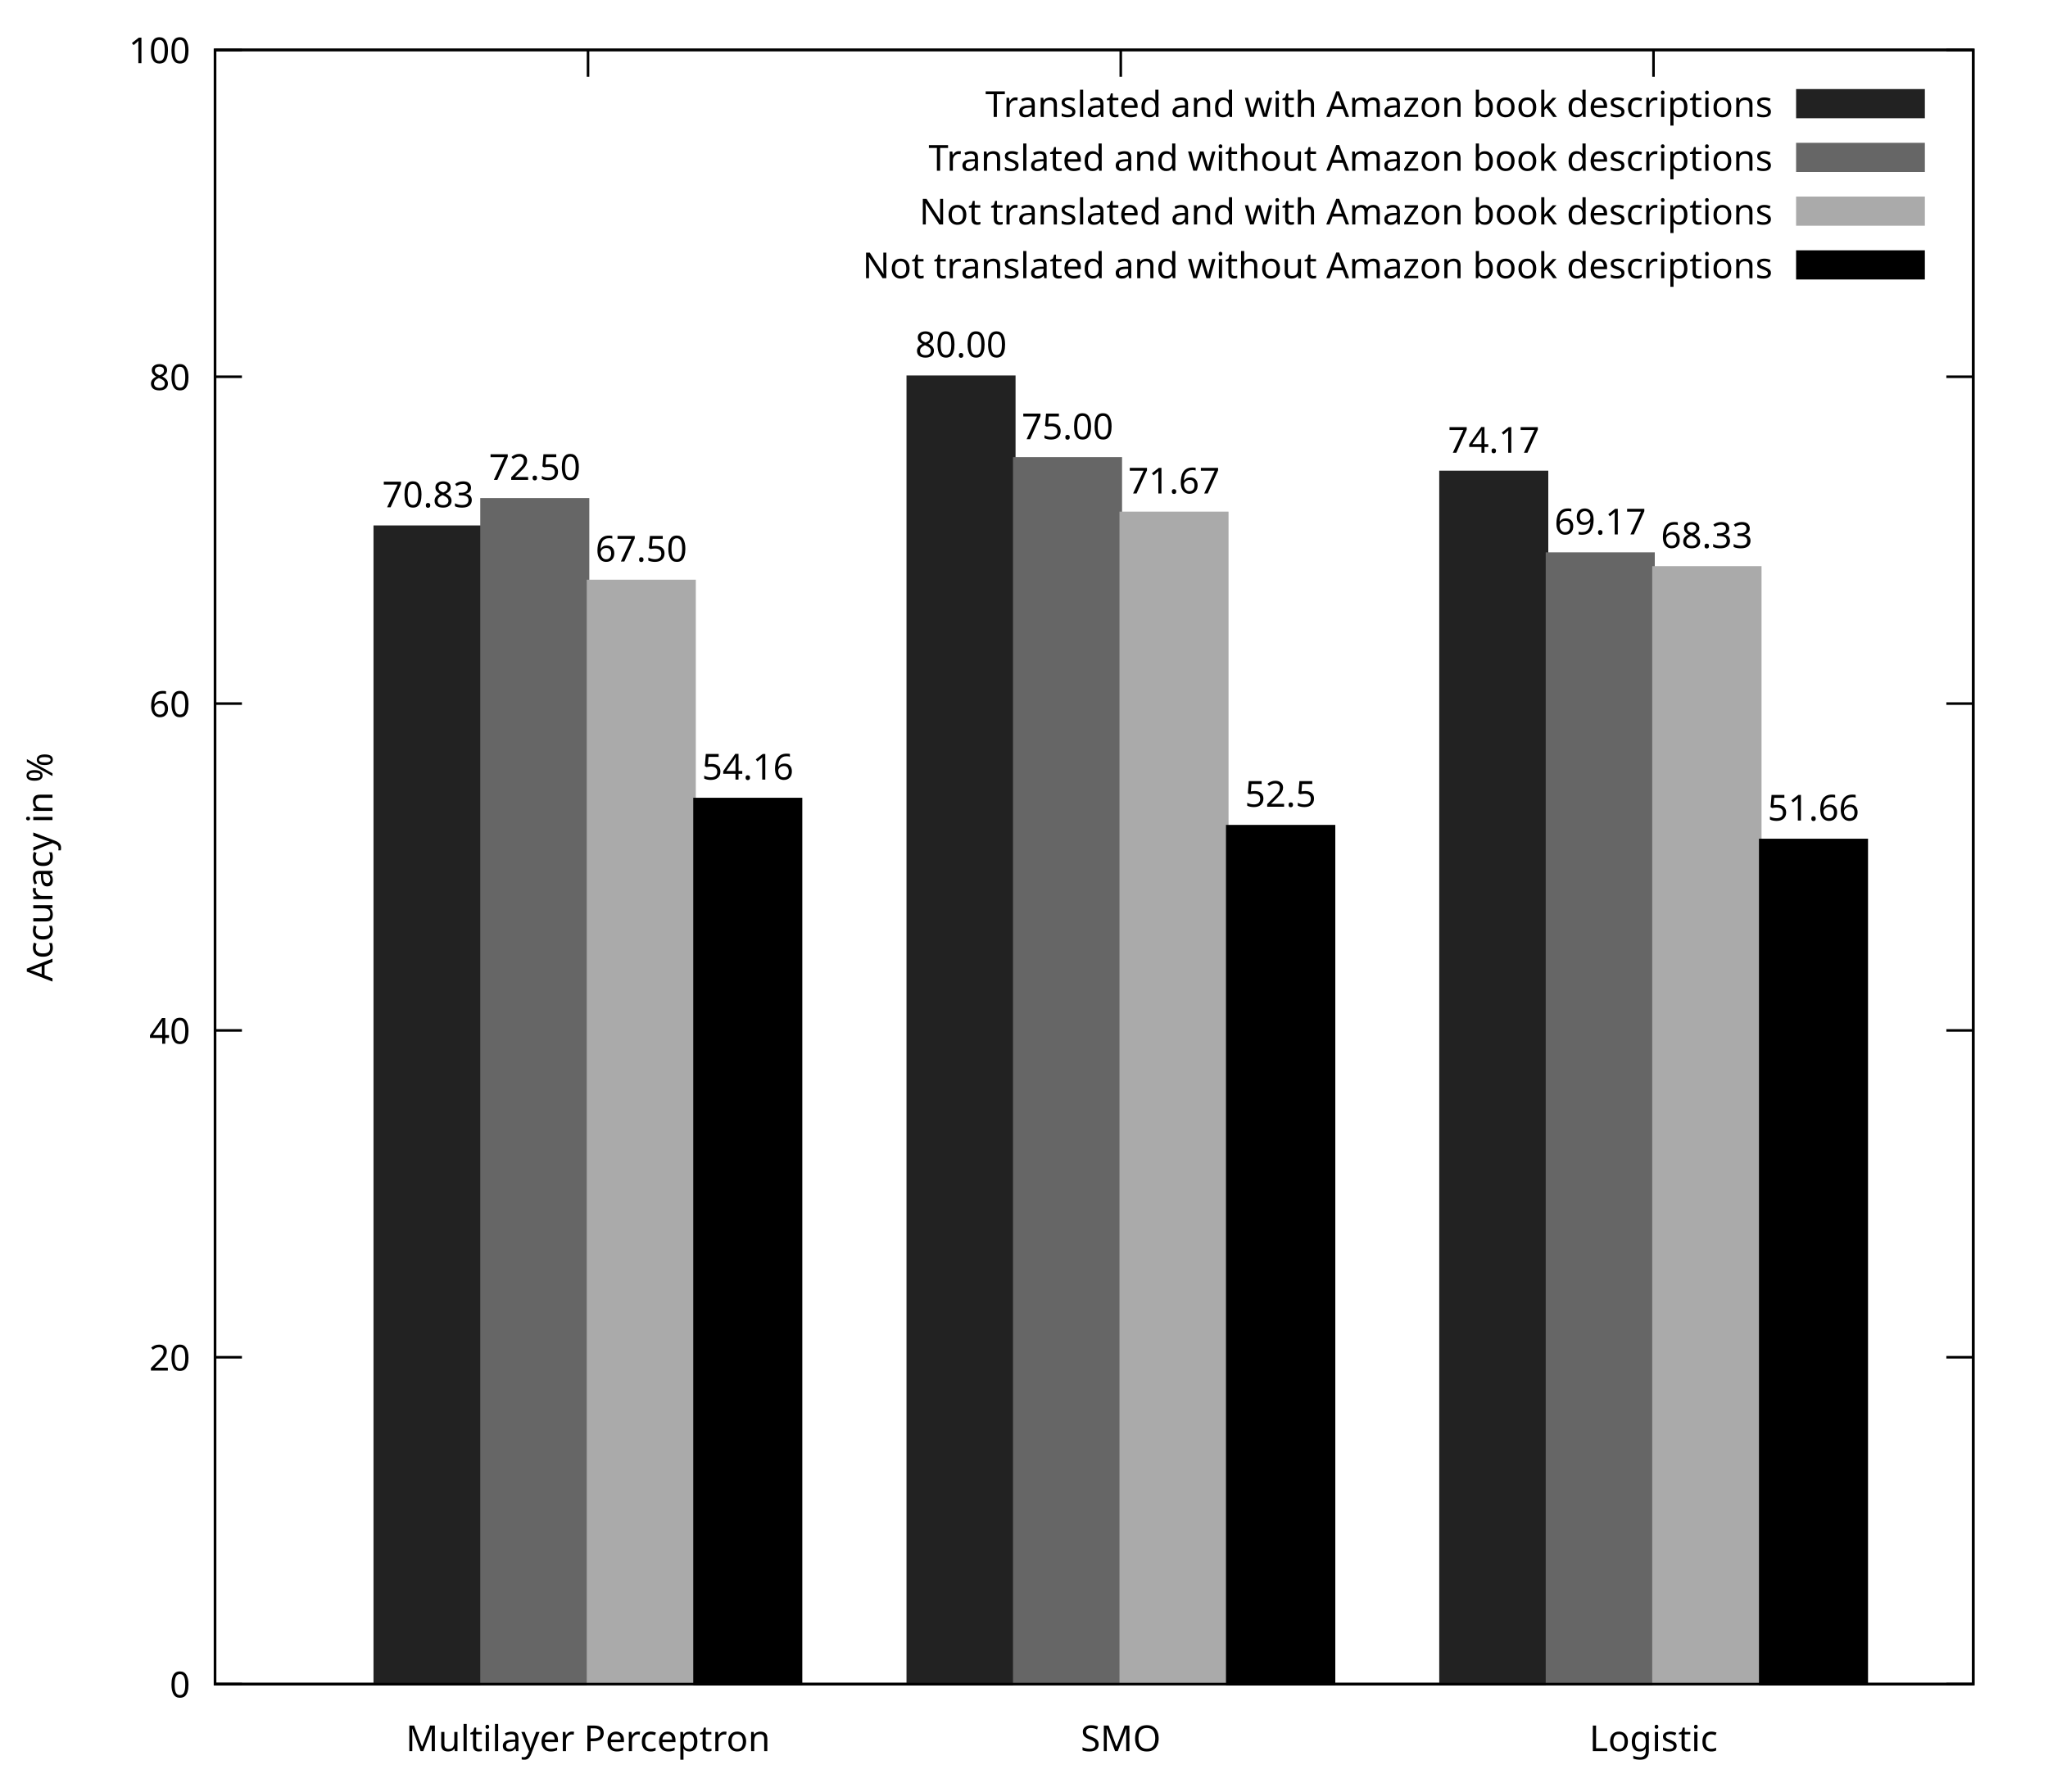
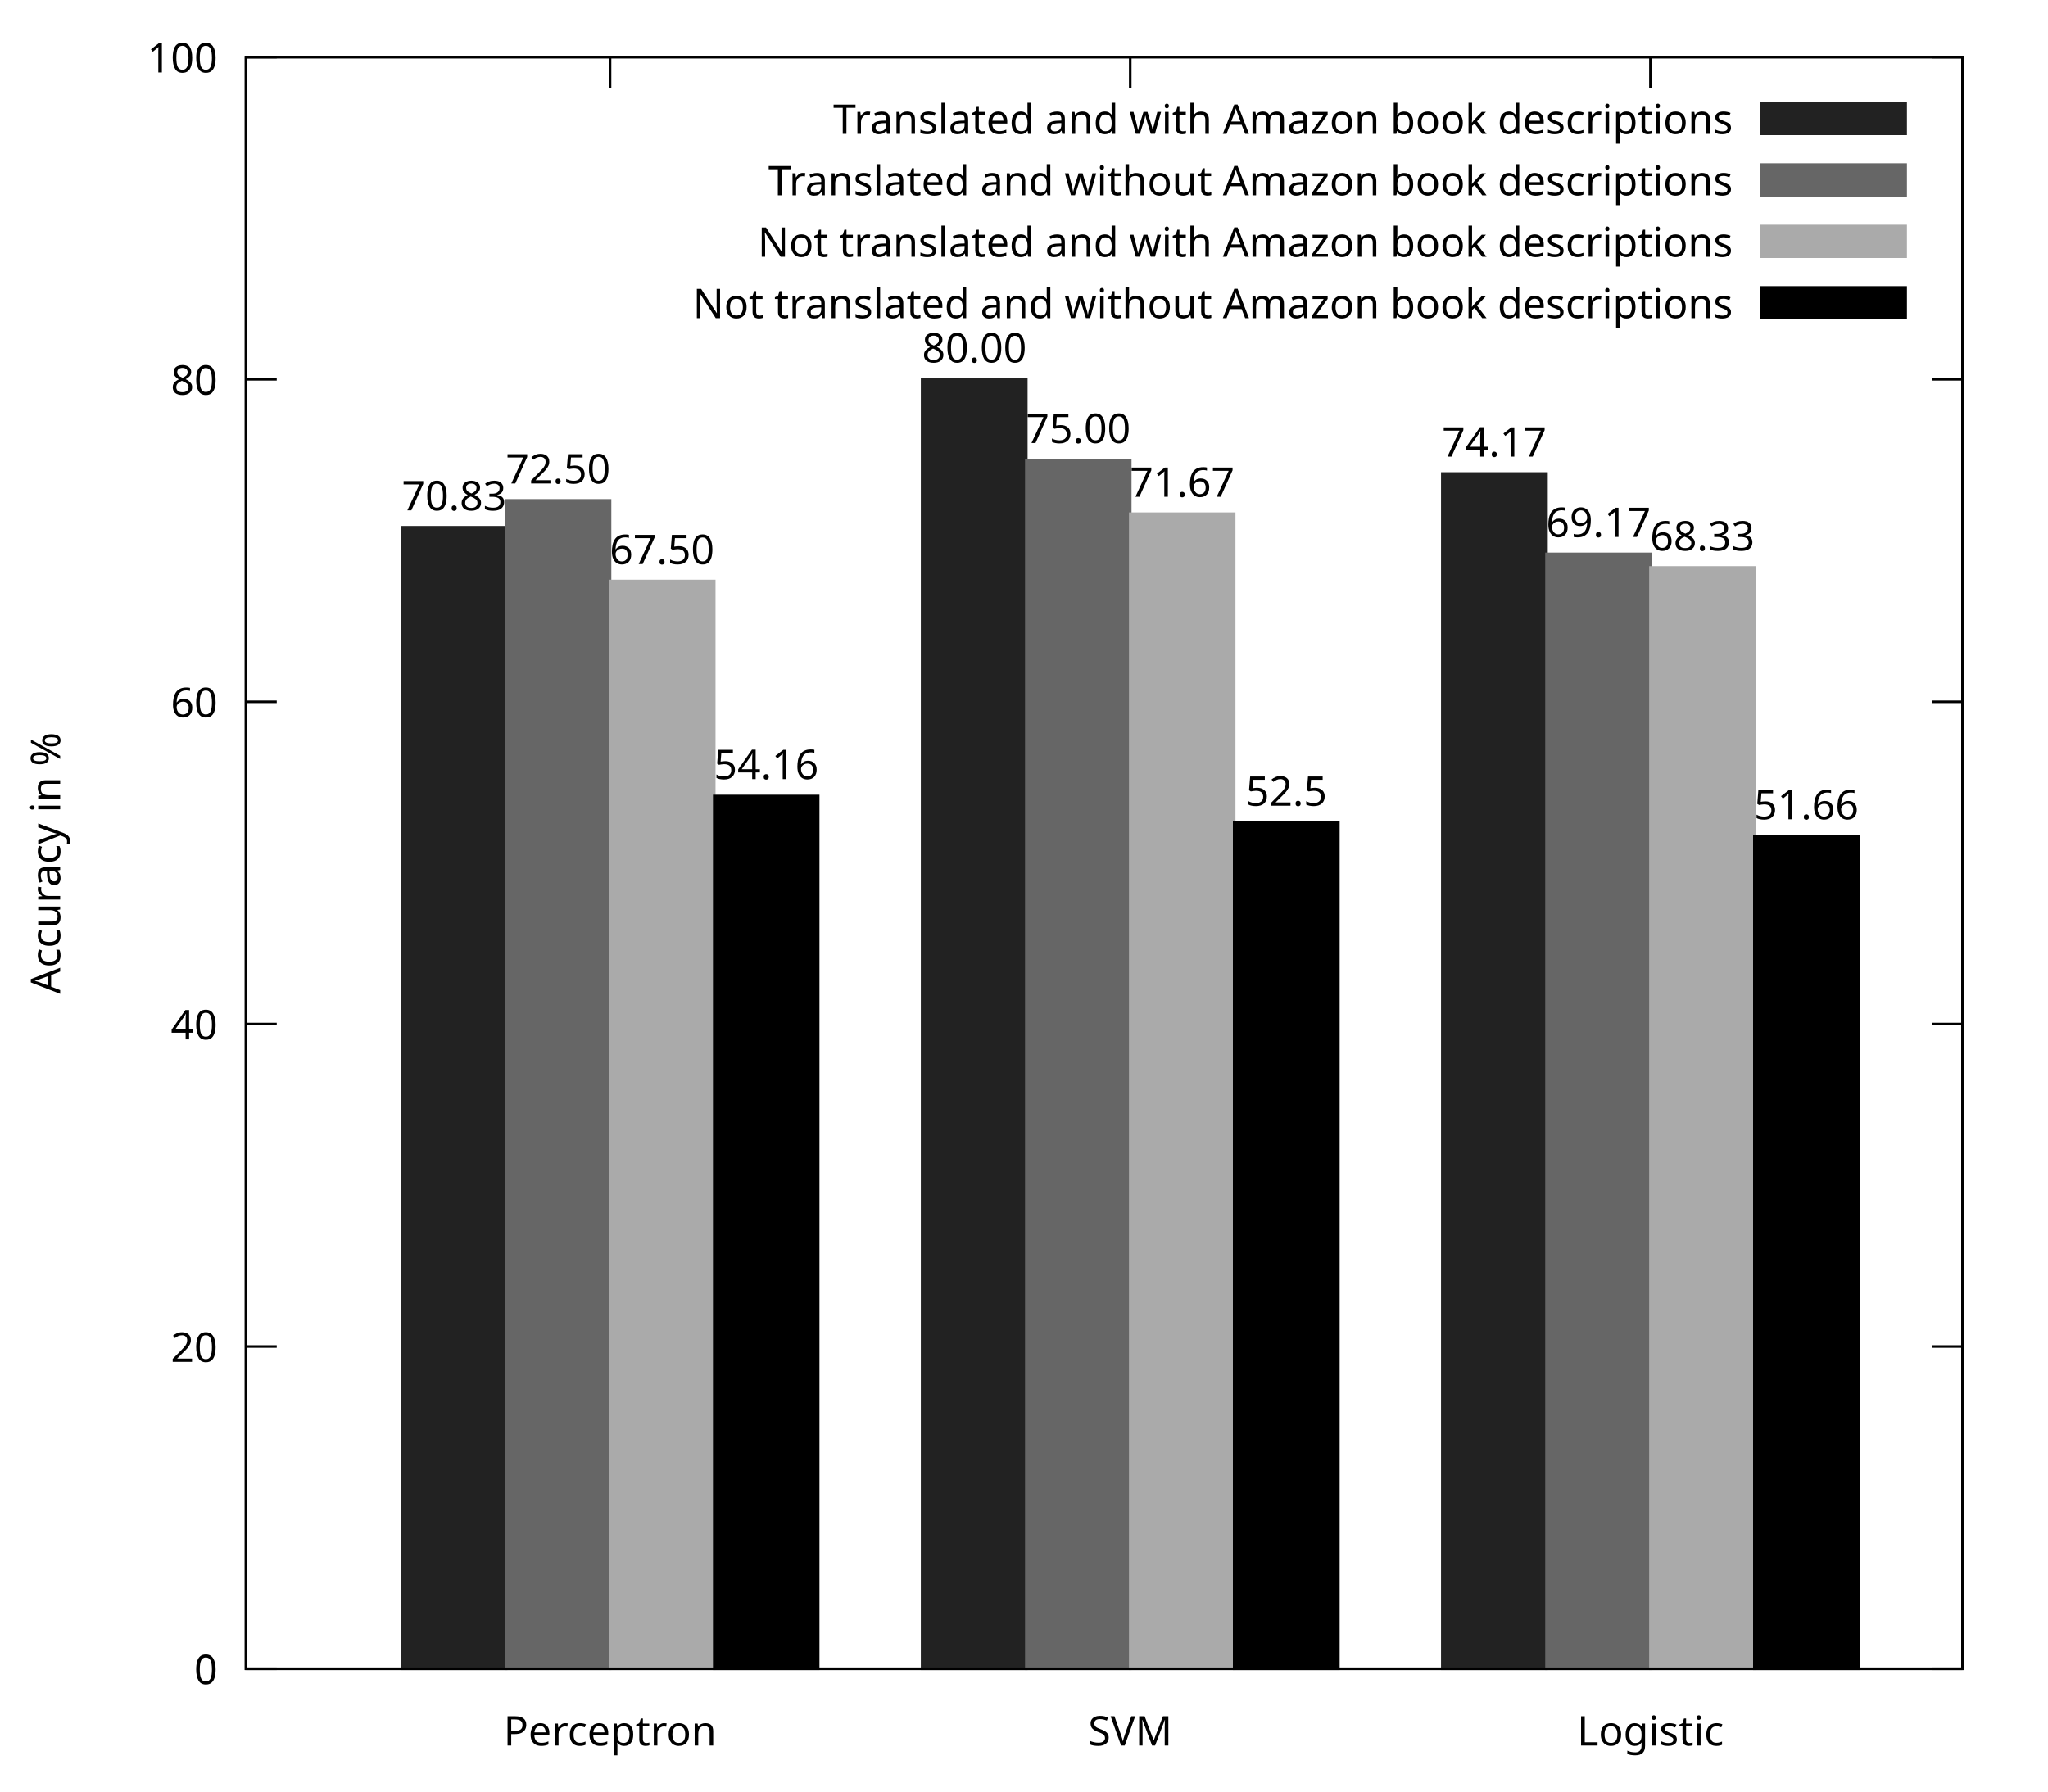
<svg xmlns="http://www.w3.org/2000/svg" xmlns:xlink="http://www.w3.org/1999/xlink" width="800" height="700" viewBox="0 0 800 700">
  <g id="gnuplot_canvas">
    <rect x="0" y="0" width="800" height="700" fill="none" />
    <defs>
      <circle id="gpDot" r="0.5" stroke-width="0.5" />
-       <path id="gpPt0" stroke-width="0.190" stroke="currentColor" d="M-1,0 h2 M0,-1 v2" />
-       <path id="gpPt1" stroke-width="0.190" stroke="currentColor" d="M-1,-1 L1,1 M1,-1 L-1,1" />
-       <path id="gpPt2" stroke-width="0.190" stroke="currentColor" d="M-1,0 L1,0 M0,-1 L0,1 M-1,-1 L1,1 M-1,1 L1,-1" />
-       <rect id="gpPt3" stroke-width="0.190" stroke="currentColor" x="-1" y="-1" width="2" height="2" />
-       <rect id="gpPt4" stroke-width="0.190" stroke="currentColor" fill="currentColor" x="-1" y="-1" width="2" height="2" />
-       <circle id="gpPt5" stroke-width="0.190" stroke="currentColor" cx="0" cy="0" r="1" />
+       <path id="gpPt0" stroke-width="0.167" stroke="currentColor" d="M-1,0 h2 M0,-1 v2" />
+       <path id="gpPt1" stroke-width="0.167" stroke="currentColor" d="M-1,-1 L1,1 M1,-1 L-1,1" />
+       <path id="gpPt2" stroke-width="0.167" stroke="currentColor" d="M-1,0 L1,0 M0,-1 L0,1 M-1,-1 L1,1 M-1,1 L1,-1" />
+       <rect id="gpPt3" stroke-width="0.167" stroke="currentColor" x="-1" y="-1" width="2" height="2" />
+       <rect id="gpPt4" stroke-width="0.167" stroke="currentColor" fill="currentColor" x="-1" y="-1" width="2" height="2" />
+       <circle id="gpPt5" stroke-width="0.167" stroke="currentColor" cx="0" cy="0" r="1" />
      <use xlink:href="#gpPt5" id="gpPt6" fill="currentColor" stroke="none" />
-       <path id="gpPt7" stroke-width="0.190" stroke="currentColor" d="M0,-1.33 L-1.33,0.67 L1.33,0.67 z" />
+       <path id="gpPt7" stroke-width="0.167" stroke="currentColor" d="M0,-1.33 L-1.33,0.67 L1.33,0.67 z" />
      <use xlink:href="#gpPt7" id="gpPt8" fill="currentColor" stroke="none" />
      <use xlink:href="#gpPt7" id="gpPt9" stroke="currentColor" transform="rotate(180)" />
      <use xlink:href="#gpPt9" id="gpPt10" fill="currentColor" stroke="none" />
      <use xlink:href="#gpPt3" id="gpPt11" stroke="currentColor" transform="rotate(45)" />
      <use xlink:href="#gpPt11" id="gpPt12" fill="currentColor" stroke="none" />
-       <path id="gpPt13" stroke-width="0.190" stroke="currentColor" d="M0,1.330 L1.265,0.411 L0.782,-1.067 L-0.782,-1.076 L-1.265,0.411 z" />
+       <path id="gpPt13" stroke-width="0.167" stroke="currentColor" d="M0,1.330 L1.265,0.411 L0.782,-1.067 L-0.782,-1.076 L-1.265,0.411 z" />
      <use xlink:href="#gpPt13" id="gpPt14" fill="currentColor" stroke="none" />
      <filter id="textbox" filterUnits="objectBoundingBox" x="0" y="0" height="1" width="1">
        <feFlood flood-color="white" flood-opacity="1" result="bgnd" />
        <feComposite in="SourceGraphic" in2="bgnd" operator="atop" />
      </filter>
      <filter id="greybox" filterUnits="objectBoundingBox" x="0" y="0" height="1" width="1">
        <feFlood flood-color="lightgrey" flood-opacity="1" result="grey" />
        <feComposite in="SourceGraphic" in2="grey" operator="atop" />
      </filter>
    </defs>
    <g fill="none" color="white" stroke="black" stroke-width="1.00" stroke-linecap="butt" stroke-linejoin="miter">
</g>
    <g fill="none" color="black" stroke="currentColor" stroke-width="1.00" stroke-linecap="butt" stroke-linejoin="miter">
-       <path stroke="black" d="M84.0,658.0 L94.5,658.0 M770.8,658.0 L760.3,658.0  " />
-       <g transform="translate(74.3,663.2)" stroke="none" fill="black" font-family="Verdana" font-size="14.00" text-anchor="end">
+       <path stroke="black" d="M96.1,652.0 L108.1,652.0 M766.6,652.0 L754.6,652.0  " />
+       <g transform="translate(85.0,658.0)" stroke="none" fill="black" font-family="Verdana" font-size="16.00" text-anchor="end">
        <text>
          <tspan font-family="Verdana"> 0</tspan>
        </text>
      </g>
    </g>
    <g fill="none" color="black" stroke="currentColor" stroke-width="1.00" stroke-linecap="butt" stroke-linejoin="miter">
-       <path stroke="black" d="M84.0,530.3 L94.5,530.3 M770.8,530.3 L760.3,530.3  " />
-       <g transform="translate(74.3,535.5)" stroke="none" fill="black" font-family="Verdana" font-size="14.00" text-anchor="end">
+       <path stroke="black" d="M96.1,526.1 L108.1,526.1 M766.6,526.1 L754.6,526.1  " />
+       <g transform="translate(85.0,532.1)" stroke="none" fill="black" font-family="Verdana" font-size="16.00" text-anchor="end">
        <text>
          <tspan font-family="Verdana"> 20</tspan>
        </text>
      </g>
    </g>
    <g fill="none" color="black" stroke="currentColor" stroke-width="1.00" stroke-linecap="butt" stroke-linejoin="miter">
-       <path stroke="black" d="M84.0,402.6 L94.5,402.6 M770.8,402.6 L760.3,402.6  " />
-       <g transform="translate(74.3,407.8)" stroke="none" fill="black" font-family="Verdana" font-size="14.00" text-anchor="end">
+       <path stroke="black" d="M96.1,400.1 L108.1,400.1 M766.6,400.1 L754.6,400.1  " />
+       <g transform="translate(85.0,406.1)" stroke="none" fill="black" font-family="Verdana" font-size="16.00" text-anchor="end">
        <text>
          <tspan font-family="Verdana"> 40</tspan>
        </text>
      </g>
    </g>
    <g fill="none" color="black" stroke="currentColor" stroke-width="1.00" stroke-linecap="butt" stroke-linejoin="miter">
-       <path stroke="black" d="M84.0,274.9 L94.5,274.9 M770.8,274.9 L760.3,274.9  " />
-       <g transform="translate(74.3,280.1)" stroke="none" fill="black" font-family="Verdana" font-size="14.00" text-anchor="end">
+       <path stroke="black" d="M96.1,274.2 L108.1,274.2 M766.6,274.2 L754.6,274.2  " />
+       <g transform="translate(85.0,280.2)" stroke="none" fill="black" font-family="Verdana" font-size="16.00" text-anchor="end">
        <text>
          <tspan font-family="Verdana"> 60</tspan>
        </text>
      </g>
    </g>
    <g fill="none" color="black" stroke="currentColor" stroke-width="1.00" stroke-linecap="butt" stroke-linejoin="miter">
-       <path stroke="black" d="M84.0,147.2 L94.5,147.2 M770.8,147.2 L760.3,147.2  " />
-       <g transform="translate(74.3,152.4)" stroke="none" fill="black" font-family="Verdana" font-size="14.00" text-anchor="end">
+       <path stroke="black" d="M96.1,148.2 L108.1,148.2 M766.6,148.2 L754.6,148.2  " />
+       <g transform="translate(85.0,154.2)" stroke="none" fill="black" font-family="Verdana" font-size="16.00" text-anchor="end">
        <text>
          <tspan font-family="Verdana"> 80</tspan>
        </text>
      </g>
    </g>
    <g fill="none" color="black" stroke="currentColor" stroke-width="1.00" stroke-linecap="butt" stroke-linejoin="miter">
-       <path stroke="black" d="M84.0,19.5 L94.5,19.5 M770.8,19.5 L760.3,19.5  " />
-       <g transform="translate(74.3,24.7)" stroke="none" fill="black" font-family="Verdana" font-size="14.00" text-anchor="end">
+       <path stroke="black" d="M96.1,22.3 L108.1,22.3 M766.6,22.3 L754.6,22.3  " />
+       <g transform="translate(85.0,28.3)" stroke="none" fill="black" font-family="Verdana" font-size="16.00" text-anchor="end">
        <text>
          <tspan font-family="Verdana"> 100</tspan>
        </text>
      </g>
    </g>
    <g fill="none" color="black" stroke="currentColor" stroke-width="1.00" stroke-linecap="butt" stroke-linejoin="miter">
-       <path stroke="black" d="M229.7,658.0 L229.7,647.5 M229.7,19.5 L229.7,30.0  " />
-       <g transform="translate(229.7,684.2)" stroke="none" fill="black" font-family="Verdana" font-size="14.00" text-anchor="middle">
-         <text>
-           <tspan font-family="Verdana">Multilayer Perceptron</tspan>
-         </text>
-       </g>
-     </g>
-     <g fill="none" color="black" stroke="currentColor" stroke-width="1.00" stroke-linecap="butt" stroke-linejoin="miter">
-       <path stroke="black" d="M437.8,658.0 L437.8,647.5 M437.8,19.5 L437.8,30.0  " />
-       <g transform="translate(437.8,684.2)" stroke="none" fill="black" font-family="Verdana" font-size="14.00" text-anchor="middle">
-         <text>
-           <tspan font-family="Verdana">SMO</tspan>
-         </text>
-       </g>
-     </g>
-     <g fill="none" color="black" stroke="currentColor" stroke-width="1.00" stroke-linecap="butt" stroke-linejoin="miter">
-       <path stroke="black" d="M645.9,658.0 L645.9,647.5 M645.9,19.5 L645.9,30.0  " />
-       <g transform="translate(645.9,684.2)" stroke="none" fill="black" font-family="Verdana" font-size="14.00" text-anchor="middle">
+       <path stroke="black" d="M238.3,652.0 L238.3,640.0 M238.3,22.3 L238.3,34.3  " />
+       <g transform="translate(238.3,682.0)" stroke="none" fill="black" font-family="Verdana" font-size="16.00" text-anchor="middle">
+         <text>
+           <tspan font-family="Verdana">Perceptron</tspan>
+         </text>
+       </g>
+     </g>
+     <g fill="none" color="black" stroke="currentColor" stroke-width="1.00" stroke-linecap="butt" stroke-linejoin="miter">
+       <path stroke="black" d="M441.5,652.0 L441.5,640.0 M441.5,22.3 L441.5,34.3  " />
+       <g transform="translate(441.5,682.0)" stroke="none" fill="black" font-family="Verdana" font-size="16.00" text-anchor="middle">
+         <text>
+           <tspan font-family="Verdana">SVM</tspan>
+         </text>
+       </g>
+     </g>
+     <g fill="none" color="black" stroke="currentColor" stroke-width="1.00" stroke-linecap="butt" stroke-linejoin="miter">
+       <path stroke="black" d="M644.7,652.0 L644.7,640.0 M644.7,22.3 L644.7,34.3  " />
+       <g transform="translate(644.7,682.0)" stroke="none" fill="black" font-family="Verdana" font-size="16.00" text-anchor="middle">
        <text>
          <tspan font-family="Verdana">Logistic</tspan>
        </text>
      </g>
    </g>
    <g fill="none" color="black" stroke="currentColor" stroke-width="1.00" stroke-linecap="butt" stroke-linejoin="miter">
</g>
    <g fill="none" color="black" stroke="currentColor" stroke-width="1.00" stroke-linecap="butt" stroke-linejoin="miter">
-       <path stroke="black" d="M84.0,19.5 L84.0,658.0 L770.8,658.0 L770.8,19.5 L84.0,19.5 Z  " />
-     </g>
-     <g fill="none" color="black" stroke="currentColor" stroke-width="1.00" stroke-linecap="butt" stroke-linejoin="miter">
-       <g transform="translate(20.5,338.8) rotate(270)" stroke="none" fill="black" font-family="Verdana" font-size="14.00" text-anchor="middle">
+       <path stroke="black" d="M96.1,22.3 L96.1,652.0 L766.6,652.0 L766.6,22.3 L96.1,22.3 Z  " />
+     </g>
+     <g fill="none" color="black" stroke="currentColor" stroke-width="1.00" stroke-linecap="butt" stroke-linejoin="miter">
+       <g transform="translate(23.5,337.2) rotate(270)" stroke="none" fill="black" font-family="Verdana" font-size="16.00" text-anchor="middle">
        <text>
          <tspan font-family="Verdana">Accuracy in %</tspan>
        </text>
      </g>
    </g>
    <g fill="none" color="black" stroke="currentColor" stroke-width="1.00" stroke-linecap="butt" stroke-linejoin="miter">
</g>
    <g id="gnuplot_plot_1">
      <g fill="none" color="black" stroke="currentColor" stroke-width="1.00" stroke-linecap="butt" stroke-linejoin="miter">
-         <g transform="translate(692.4,45.7)" stroke="none" fill="black" font-family="Verdana" font-size="14.00" text-anchor="end">
+         <g transform="translate(676.9,52.3)" stroke="none" fill="black" font-family="Verdana" font-size="16.00" text-anchor="end">
          <text>
            <tspan font-family="Verdana">Translated and with Amazon book descriptions</tspan>
          </text>
        </g>
      </g>
      <g fill="none" color="black" stroke="currentColor" stroke-width="1.00" stroke-linecap="butt" stroke-linejoin="miter">
        <g stroke="none" shape-rendering="crispEdges">
-           <polygon fill="rgb( 34,  34,  34)" points="702.1,45.7 751.4,45.7 751.4,35.2 702.1,35.2 " />
-         </g>
-         <path stroke="rgb( 34,  34,  34)" d="M702.1,45.7 L751.4,45.7 L751.4,35.3 L702.1,35.3 L702.1,45.7 Z  " />
-       </g>
-       <g fill="none" color="black" stroke="currentColor" stroke-width="1.00" stroke-linecap="butt" stroke-linejoin="miter">
-         <g stroke="none" shape-rendering="crispEdges">
-           <polygon fill="rgb( 34,  34,  34)" points="146.4,658.0 188.2,658.0 188.2,205.7 146.4,205.7 " />
-         </g>
-         <path stroke="rgb( 34,  34,  34)" d="M146.4,658.0 L146.4,205.8 L188.1,205.8 L188.1,658.0 L146.4,658.0 Z  " />
-         <g stroke="none" shape-rendering="crispEdges">
-           <polygon fill="rgb( 34,  34,  34)" points="354.6,658.0 396.3,658.0 396.3,147.1 354.6,147.1 " />
-         </g>
-         <path stroke="rgb( 34,  34,  34)" d="M354.6,658.0 L354.6,147.2 L396.2,147.2 L396.2,658.0 L354.6,658.0 Z  " />
-         <g stroke="none" shape-rendering="crispEdges">
-           <polygon fill="rgb( 34,  34,  34)" points="562.7,658.0 604.4,658.0 604.4,184.3 562.7,184.3 " />
-         </g>
-         <path stroke="rgb( 34,  34,  34)" d="M562.7,658.0 L562.7,184.4 L604.3,184.4 L604.3,658.0 L562.7,658.0 Z  " />
+           <polygon fill="rgb( 34,  34,  34)" points="688.0,52.3 744.4,52.3 744.4,40.3 688.0,40.3 " />
+         </g>
+         <path stroke="rgb( 34,  34,  34)" d="M688.0,52.3 L744.4,52.3 L744.4,40.3 L688.0,40.3 L688.0,52.3 Z  " />
+       </g>
+       <g fill="none" color="black" stroke="currentColor" stroke-width="1.00" stroke-linecap="butt" stroke-linejoin="miter">
+         <g stroke="none" shape-rendering="crispEdges">
+           <polygon fill="rgb( 34,  34,  34)" points="157.1,652.0 197.8,652.0 197.8,205.9 157.1,205.9 " />
+         </g>
+         <path stroke="rgb( 34,  34,  34)" d="M157.1,652.0 L157.1,206.0 L197.7,206.0 L197.7,652.0 L157.1,652.0 Z  " />
+         <g stroke="none" shape-rendering="crispEdges">
+           <polygon fill="rgb( 34,  34,  34)" points="360.2,652.0 401.0,652.0 401.0,148.1 360.2,148.1 " />
+         </g>
+         <path stroke="rgb( 34,  34,  34)" d="M360.2,652.0 L360.2,148.2 L400.9,148.2 L400.9,652.0 L360.2,652.0 Z  " />
+         <g stroke="none" shape-rendering="crispEdges">
+           <polygon fill="rgb( 34,  34,  34)" points="563.4,652.0 604.2,652.0 604.2,184.9 563.4,184.9 " />
+         </g>
+         <path stroke="rgb( 34,  34,  34)" d="M563.4,652.0 L563.4,185.0 L604.1,185.0 L604.1,652.0 L563.4,652.0 Z  " />
      </g>
    </g>
    <g id="gnuplot_plot_2">
      <g fill="none" color="black" stroke="currentColor" stroke-width="1.00" stroke-linecap="butt" stroke-linejoin="miter">
-         <g transform="translate(167.2,198.2)" stroke="none" fill="black" font-family="Verdana" font-size="14.00" text-anchor="middle">
+         <g transform="translate(177.4,199.4)" stroke="none" fill="black" font-family="Verdana" font-size="16.00" text-anchor="middle">
          <text>
            <tspan font-family="Verdana">70.83</tspan>
          </text>
        </g>
-         <g transform="translate(375.4,139.6)" stroke="none" fill="black" font-family="Verdana" font-size="14.00" text-anchor="middle">
+         <g transform="translate(380.6,141.6)" stroke="none" fill="black" font-family="Verdana" font-size="16.00" text-anchor="middle">
          <text>
            <tspan font-family="Verdana">80.00</tspan>
          </text>
        </g>
-         <g transform="translate(583.5,176.9)" stroke="none" fill="black" font-family="Verdana" font-size="14.00" text-anchor="middle">
+         <g transform="translate(583.7,178.4)" stroke="none" fill="black" font-family="Verdana" font-size="16.00" text-anchor="middle">
          <text>
            <tspan font-family="Verdana">74.17</tspan>
          </text>
        </g>
      </g>
    </g>
    <g id="gnuplot_plot_3">
      <g fill="none" color="black" stroke="currentColor" stroke-width="1.00" stroke-linecap="butt" stroke-linejoin="miter">
-         <g transform="translate(692.4,66.7)" stroke="none" fill="black" font-family="Verdana" font-size="14.00" text-anchor="end">
+         <g transform="translate(676.9,76.3)" stroke="none" fill="black" font-family="Verdana" font-size="16.00" text-anchor="end">
          <text>
            <tspan font-family="Verdana">Translated and without Amazon book descriptions</tspan>
          </text>
        </g>
      </g>
      <g fill="none" color="black" stroke="currentColor" stroke-width="1.00" stroke-linecap="butt" stroke-linejoin="miter">
        <g stroke="none" shape-rendering="crispEdges">
-           <polygon fill="rgb(102, 102, 102)" points="702.1,66.7 751.4,66.7 751.4,56.2 702.1,56.2 " />
-         </g>
-         <path stroke="rgb(102, 102, 102)" d="M702.1,66.7 L751.4,66.7 L751.4,56.3 L702.1,56.3 L702.1,66.7 Z  " />
-       </g>
-       <g fill="none" color="black" stroke="currentColor" stroke-width="1.00" stroke-linecap="butt" stroke-linejoin="miter">
-         <g stroke="none" shape-rendering="crispEdges">
-           <polygon fill="rgb(102, 102, 102)" points="188.1,658.0 229.8,658.0 229.8,195.0 188.1,195.0 " />
-         </g>
-         <path stroke="rgb(102, 102, 102)" d="M188.1,658.0 L188.1,195.1 L229.7,195.1 L229.7,658.0 L188.1,658.0 Z  " />
-         <g stroke="none" shape-rendering="crispEdges">
-           <polygon fill="rgb(102, 102, 102)" points="396.2,658.0 437.9,658.0 437.9,179.0 396.2,179.0 " />
-         </g>
-         <path stroke="rgb(102, 102, 102)" d="M396.2,658.0 L396.2,179.1 L437.8,179.1 L437.8,658.0 L396.2,658.0 Z  " />
-         <g stroke="none" shape-rendering="crispEdges">
-           <polygon fill="rgb(102, 102, 102)" points="604.3,658.0 646.0,658.0 646.0,216.2 604.3,216.2 " />
-         </g>
-         <path stroke="rgb(102, 102, 102)" d="M604.3,658.0 L604.3,216.3 L645.9,216.3 L645.9,658.0 L604.3,658.0 Z  " />
+           <polygon fill="rgb(102, 102, 102)" points="688.0,76.3 744.4,76.3 744.4,64.3 688.0,64.3 " />
+         </g>
+         <path stroke="rgb(102, 102, 102)" d="M688.0,76.3 L744.4,76.3 L744.4,64.3 L688.0,64.3 L688.0,76.3 Z  " />
+       </g>
+       <g fill="none" color="black" stroke="currentColor" stroke-width="1.00" stroke-linecap="butt" stroke-linejoin="miter">
+         <g stroke="none" shape-rendering="crispEdges">
+           <polygon fill="rgb(102, 102, 102)" points="197.7,652.0 238.4,652.0 238.4,195.4 197.7,195.4 " />
+         </g>
+         <path stroke="rgb(102, 102, 102)" d="M197.7,652.0 L197.7,195.5 L238.3,195.5 L238.3,652.0 L197.7,652.0 Z  " />
+         <g stroke="none" shape-rendering="crispEdges">
+           <polygon fill="rgb(102, 102, 102)" points="400.9,652.0 441.6,652.0 441.6,179.6 400.9,179.6 " />
+         </g>
+         <path stroke="rgb(102, 102, 102)" d="M400.9,652.0 L400.9,179.7 L441.5,179.7 L441.5,652.0 L400.9,652.0 Z  " />
+         <g stroke="none" shape-rendering="crispEdges">
+           <polygon fill="rgb(102, 102, 102)" points="604.1,652.0 644.8,652.0 644.8,216.3 604.1,216.3 " />
+         </g>
+         <path stroke="rgb(102, 102, 102)" d="M604.1,652.0 L604.1,216.4 L644.7,216.4 L644.7,652.0 L604.1,652.0 Z  " />
      </g>
    </g>
    <g id="gnuplot_plot_4">
      <g fill="none" color="black" stroke="currentColor" stroke-width="1.00" stroke-linecap="butt" stroke-linejoin="miter">
-         <g transform="translate(208.9,187.5)" stroke="none" fill="black" font-family="Verdana" font-size="14.00" text-anchor="middle">
+         <g transform="translate(218.0,188.9)" stroke="none" fill="black" font-family="Verdana" font-size="16.00" text-anchor="middle">
          <text>
            <tspan font-family="Verdana">72.50</tspan>
          </text>
        </g>
-         <g transform="translate(417.0,171.6)" stroke="none" fill="black" font-family="Verdana" font-size="14.00" text-anchor="middle">
+         <g transform="translate(421.2,173.1)" stroke="none" fill="black" font-family="Verdana" font-size="16.00" text-anchor="middle">
          <text>
            <tspan font-family="Verdana">75.00</tspan>
          </text>
        </g>
-         <g transform="translate(625.1,208.8)" stroke="none" fill="black" font-family="Verdana" font-size="14.00" text-anchor="middle">
+         <g transform="translate(624.4,209.8)" stroke="none" fill="black" font-family="Verdana" font-size="16.00" text-anchor="middle">
          <text>
            <tspan font-family="Verdana">69.17</tspan>
          </text>
        </g>
      </g>
    </g>
    <g id="gnuplot_plot_5">
      <g fill="none" color="black" stroke="currentColor" stroke-width="1.00" stroke-linecap="butt" stroke-linejoin="miter">
-         <g transform="translate(692.4,87.7)" stroke="none" fill="black" font-family="Verdana" font-size="14.00" text-anchor="end">
+         <g transform="translate(676.9,100.3)" stroke="none" fill="black" font-family="Verdana" font-size="16.00" text-anchor="end">
          <text>
            <tspan font-family="Verdana">Not translated and with Amazon book descriptions</tspan>
          </text>
        </g>
      </g>
      <g fill="none" color="black" stroke="currentColor" stroke-width="1.00" stroke-linecap="butt" stroke-linejoin="miter">
        <g stroke="none" shape-rendering="crispEdges">
-           <polygon fill="rgb(170, 170, 170)" points="702.1,87.7 751.4,87.7 751.4,77.2 702.1,77.2 " />
-         </g>
-         <path stroke="rgb(170, 170, 170)" d="M702.1,87.7 L751.4,87.7 L751.4,77.3 L702.1,77.3 L702.1,87.7 Z  " />
-       </g>
-       <g fill="none" color="black" stroke="currentColor" stroke-width="1.00" stroke-linecap="butt" stroke-linejoin="miter">
-         <g stroke="none" shape-rendering="crispEdges">
-           <polygon fill="rgb(170, 170, 170)" points="229.7,658.0 271.4,658.0 271.4,226.9 229.7,226.9 " />
-         </g>
-         <path stroke="rgb(170, 170, 170)" d="M229.7,658.0 L229.7,227.0 L271.3,227.0 L271.3,658.0 L229.7,658.0 Z  " />
-         <g stroke="none" shape-rendering="crispEdges">
-           <polygon fill="rgb(170, 170, 170)" points="437.8,658.0 479.5,658.0 479.5,200.3 437.8,200.3 " />
-         </g>
-         <path stroke="rgb(170, 170, 170)" d="M437.8,658.0 L437.8,200.4 L479.4,200.4 L479.4,658.0 L437.8,658.0 Z  " />
-         <g stroke="none" shape-rendering="crispEdges">
-           <polygon fill="rgb(170, 170, 170)" points="645.9,658.0 687.7,658.0 687.7,221.6 645.9,221.6 " />
-         </g>
-         <path stroke="rgb(170, 170, 170)" d="M645.9,658.0 L645.9,221.7 L687.6,221.7 L687.6,658.0 L645.9,658.0 Z  " />
+           <polygon fill="rgb(170, 170, 170)" points="688.0,100.3 744.4,100.3 744.4,88.3 688.0,88.3 " />
+         </g>
+         <path stroke="rgb(170, 170, 170)" d="M688.0,100.3 L744.4,100.3 L744.4,88.3 L688.0,88.3 L688.0,100.3 Z  " />
+       </g>
+       <g fill="none" color="black" stroke="currentColor" stroke-width="1.00" stroke-linecap="butt" stroke-linejoin="miter">
+         <g stroke="none" shape-rendering="crispEdges">
+           <polygon fill="rgb(170, 170, 170)" points="238.3,652.0 279.1,652.0 279.1,226.9 238.3,226.9 " />
+         </g>
+         <path stroke="rgb(170, 170, 170)" d="M238.3,652.0 L238.3,227.0 L279.0,227.0 L279.0,652.0 L238.3,652.0 Z  " />
+         <g stroke="none" shape-rendering="crispEdges">
+           <polygon fill="rgb(170, 170, 170)" points="441.5,652.0 482.2,652.0 482.2,200.6 441.5,200.6 " />
+         </g>
+         <path stroke="rgb(170, 170, 170)" d="M441.5,652.0 L441.5,200.7 L482.1,200.7 L482.1,652.0 L441.5,652.0 Z  " />
+         <g stroke="none" shape-rendering="crispEdges">
+           <polygon fill="rgb(170, 170, 170)" points="644.7,652.0 685.4,652.0 685.4,221.6 644.7,221.6 " />
+         </g>
+         <path stroke="rgb(170, 170, 170)" d="M644.7,652.0 L644.7,221.7 L685.3,221.7 L685.3,652.0 L644.7,652.0 Z  " />
      </g>
    </g>
    <g id="gnuplot_plot_6">
      <g fill="none" color="black" stroke="currentColor" stroke-width="1.00" stroke-linecap="butt" stroke-linejoin="miter">
-         <g transform="translate(250.5,219.4)" stroke="none" fill="black" font-family="Verdana" font-size="14.00" text-anchor="middle">
+         <g transform="translate(258.6,220.4)" stroke="none" fill="black" font-family="Verdana" font-size="16.00" text-anchor="middle">
          <text>
            <tspan font-family="Verdana">67.50</tspan>
          </text>
        </g>
-         <g transform="translate(458.6,192.8)" stroke="none" fill="black" font-family="Verdana" font-size="14.00" text-anchor="middle">
+         <g transform="translate(461.8,194.1)" stroke="none" fill="black" font-family="Verdana" font-size="16.00" text-anchor="middle">
          <text>
            <tspan font-family="Verdana">71.67</tspan>
          </text>
        </g>
-         <g transform="translate(666.7,214.1)" stroke="none" fill="black" font-family="Verdana" font-size="14.00" text-anchor="middle">
+         <g transform="translate(665.0,215.1)" stroke="none" fill="black" font-family="Verdana" font-size="16.00" text-anchor="middle">
          <text>
            <tspan font-family="Verdana">68.33</tspan>
          </text>
        </g>
      </g>
    </g>
    <g id="gnuplot_plot_7">
      <g fill="none" color="black" stroke="currentColor" stroke-width="1.00" stroke-linecap="butt" stroke-linejoin="miter">
-         <g transform="translate(692.4,108.7)" stroke="none" fill="black" font-family="Verdana" font-size="14.00" text-anchor="end">
+         <g transform="translate(676.9,124.3)" stroke="none" fill="black" font-family="Verdana" font-size="16.00" text-anchor="end">
          <text>
            <tspan font-family="Verdana">Not translated and without Amazon book descriptions</tspan>
          </text>
        </g>
      </g>
      <g fill="none" color="black" stroke="currentColor" stroke-width="1.00" stroke-linecap="butt" stroke-linejoin="miter">
        <g stroke="none" shape-rendering="crispEdges">
-           <polygon fill="rgb(  0,   0,   0)" points="702.1,108.7 751.4,108.7 751.4,98.2 702.1,98.2 " />
-         </g>
-         <path stroke="rgb(  0,   0,   0)" d="M702.1,108.7 L751.4,108.7 L751.4,98.3 L702.1,98.3 L702.1,108.7 Z  " />
-       </g>
-       <g fill="none" color="black" stroke="currentColor" stroke-width="1.00" stroke-linecap="butt" stroke-linejoin="miter">
-         <g stroke="none" shape-rendering="crispEdges">
-           <polygon fill="rgb(  0,   0,   0)" points="271.3,658.0 313.0,658.0 313.0,312.1 271.3,312.1 " />
-         </g>
-         <path stroke="rgb(  0,   0,   0)" d="M271.3,658.0 L271.3,312.2 L312.9,312.2 L312.9,658.0 L271.3,658.0 Z  " />
-         <g stroke="none" shape-rendering="crispEdges">
-           <polygon fill="rgb(  0,   0,   0)" points="479.4,658.0 521.2,658.0 521.2,322.7 479.4,322.7 " />
-         </g>
-         <path stroke="rgb(  0,   0,   0)" d="M479.4,658.0 L479.4,322.8 L521.1,322.8 L521.1,658.0 L479.4,658.0 Z  " />
-         <g stroke="none" shape-rendering="crispEdges">
-           <polygon fill="rgb(  0,   0,   0)" points="687.6,658.0 729.3,658.0 729.3,328.1 687.6,328.1 " />
-         </g>
-         <path stroke="rgb(  0,   0,   0)" d="M687.6,658.0 L687.6,328.2 L729.2,328.2 L729.2,658.0 L687.6,658.0 Z  " />
+           <polygon fill="rgb(  0,   0,   0)" points="688.0,124.3 744.4,124.3 744.4,112.3 688.0,112.3 " />
+         </g>
+         <path stroke="rgb(  0,   0,   0)" d="M688.0,124.3 L744.4,124.3 L744.4,112.3 L688.0,112.3 L688.0,124.3 Z  " />
+       </g>
+       <g fill="none" color="black" stroke="currentColor" stroke-width="1.00" stroke-linecap="butt" stroke-linejoin="miter">
+         <g stroke="none" shape-rendering="crispEdges">
+           <polygon fill="rgb(  0,   0,   0)" points="279.0,652.0 319.7,652.0 319.7,310.9 279.0,310.9 " />
+         </g>
+         <path stroke="rgb(  0,   0,   0)" d="M279.0,652.0 L279.0,311.0 L319.6,311.0 L319.6,652.0 L279.0,652.0 Z  " />
+         <g stroke="none" shape-rendering="crispEdges">
+           <polygon fill="rgb(  0,   0,   0)" points="482.1,652.0 522.9,652.0 522.9,321.3 482.1,321.3 " />
+         </g>
+         <path stroke="rgb(  0,   0,   0)" d="M482.1,652.0 L482.1,321.4 L522.8,321.4 L522.8,652.0 L482.1,652.0 Z  " />
+         <g stroke="none" shape-rendering="crispEdges">
+           <polygon fill="rgb(  0,   0,   0)" points="685.3,652.0 726.1,652.0 726.1,326.6 685.3,326.6 " />
+         </g>
+         <path stroke="rgb(  0,   0,   0)" d="M685.3,652.0 L685.3,326.7 L726.0,326.7 L726.0,652.0 L685.3,652.0 Z  " />
      </g>
    </g>
    <g id="gnuplot_plot_8">
      <g fill="none" color="black" stroke="currentColor" stroke-width="1.00" stroke-linecap="butt" stroke-linejoin="miter">
-         <g transform="translate(292.1,304.6)" stroke="none" fill="black" font-family="Verdana" font-size="14.00" text-anchor="middle">
+         <g transform="translate(299.3,304.4)" stroke="none" fill="black" font-family="Verdana" font-size="16.00" text-anchor="middle">
          <text>
            <tspan font-family="Verdana">54.16</tspan>
          </text>
        </g>
-         <g transform="translate(500.2,315.2)" stroke="none" fill="black" font-family="Verdana" font-size="14.00" text-anchor="middle">
+         <g transform="translate(502.5,314.8)" stroke="none" fill="black" font-family="Verdana" font-size="16.00" text-anchor="middle">
          <text>
            <tspan font-family="Verdana">52.5</tspan>
          </text>
        </g>
-         <g transform="translate(708.4,320.6)" stroke="none" fill="black" font-family="Verdana" font-size="14.00" text-anchor="middle">
+         <g transform="translate(705.6,320.1)" stroke="none" fill="black" font-family="Verdana" font-size="16.00" text-anchor="middle">
          <text>
            <tspan font-family="Verdana">51.66</tspan>
          </text>
        </g>
      </g>
    </g>
    <g fill="none" color="white" stroke="black" stroke-width="2.00" stroke-linecap="butt" stroke-linejoin="miter">
</g>
    <g fill="none" color="black" stroke="currentColor" stroke-width="2.00" stroke-linecap="butt" stroke-linejoin="miter">
</g>
    <g fill="none" color="black" stroke="black" stroke-width="1.00" stroke-linecap="butt" stroke-linejoin="miter">
</g>
    <g fill="none" color="black" stroke="currentColor" stroke-width="1.00" stroke-linecap="butt" stroke-linejoin="miter">
-       <path stroke="black" d="M84.0,19.5 L84.0,658.0 L770.8,658.0 L770.8,19.5 L84.0,19.5 Z  " />
+       <path stroke="black" d="M96.1,22.3 L96.1,652.0 L766.6,652.0 L766.6,22.3 L96.1,22.3 Z  " />
    </g>
    <g fill="none" color="black" stroke="currentColor" stroke-width="1.00" stroke-linecap="butt" stroke-linejoin="miter">
</g>
  </g>
</svg>
